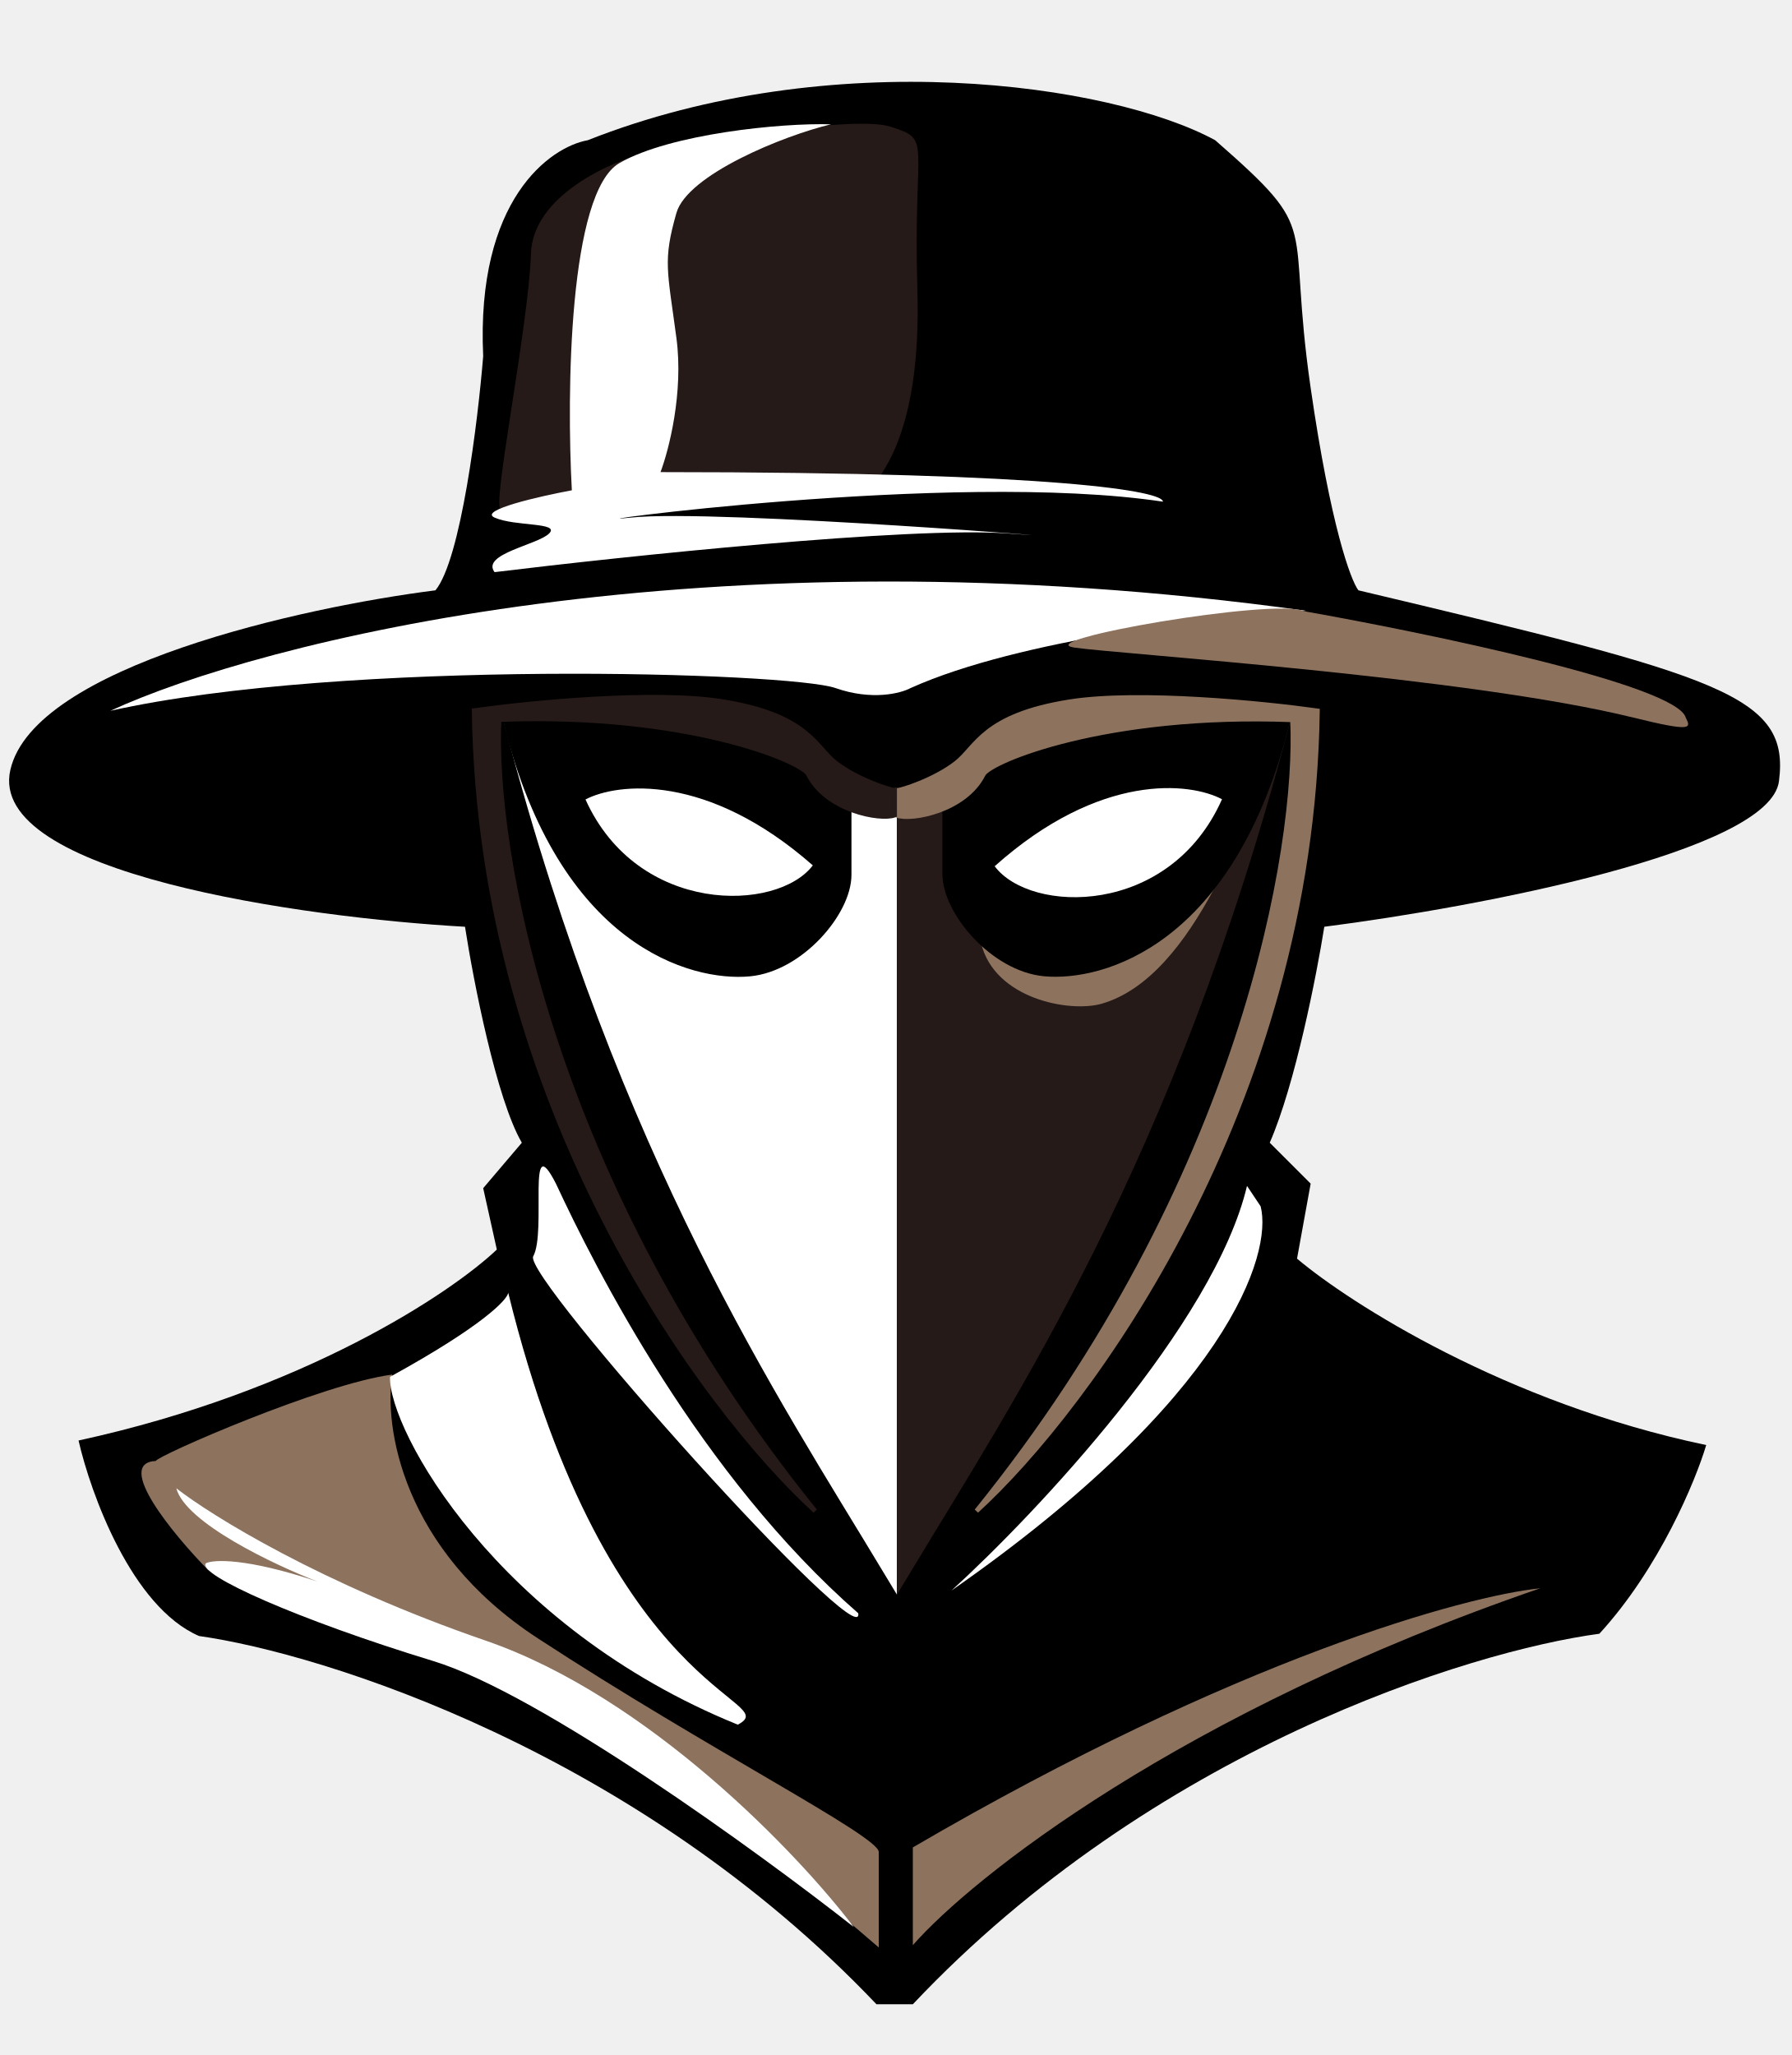
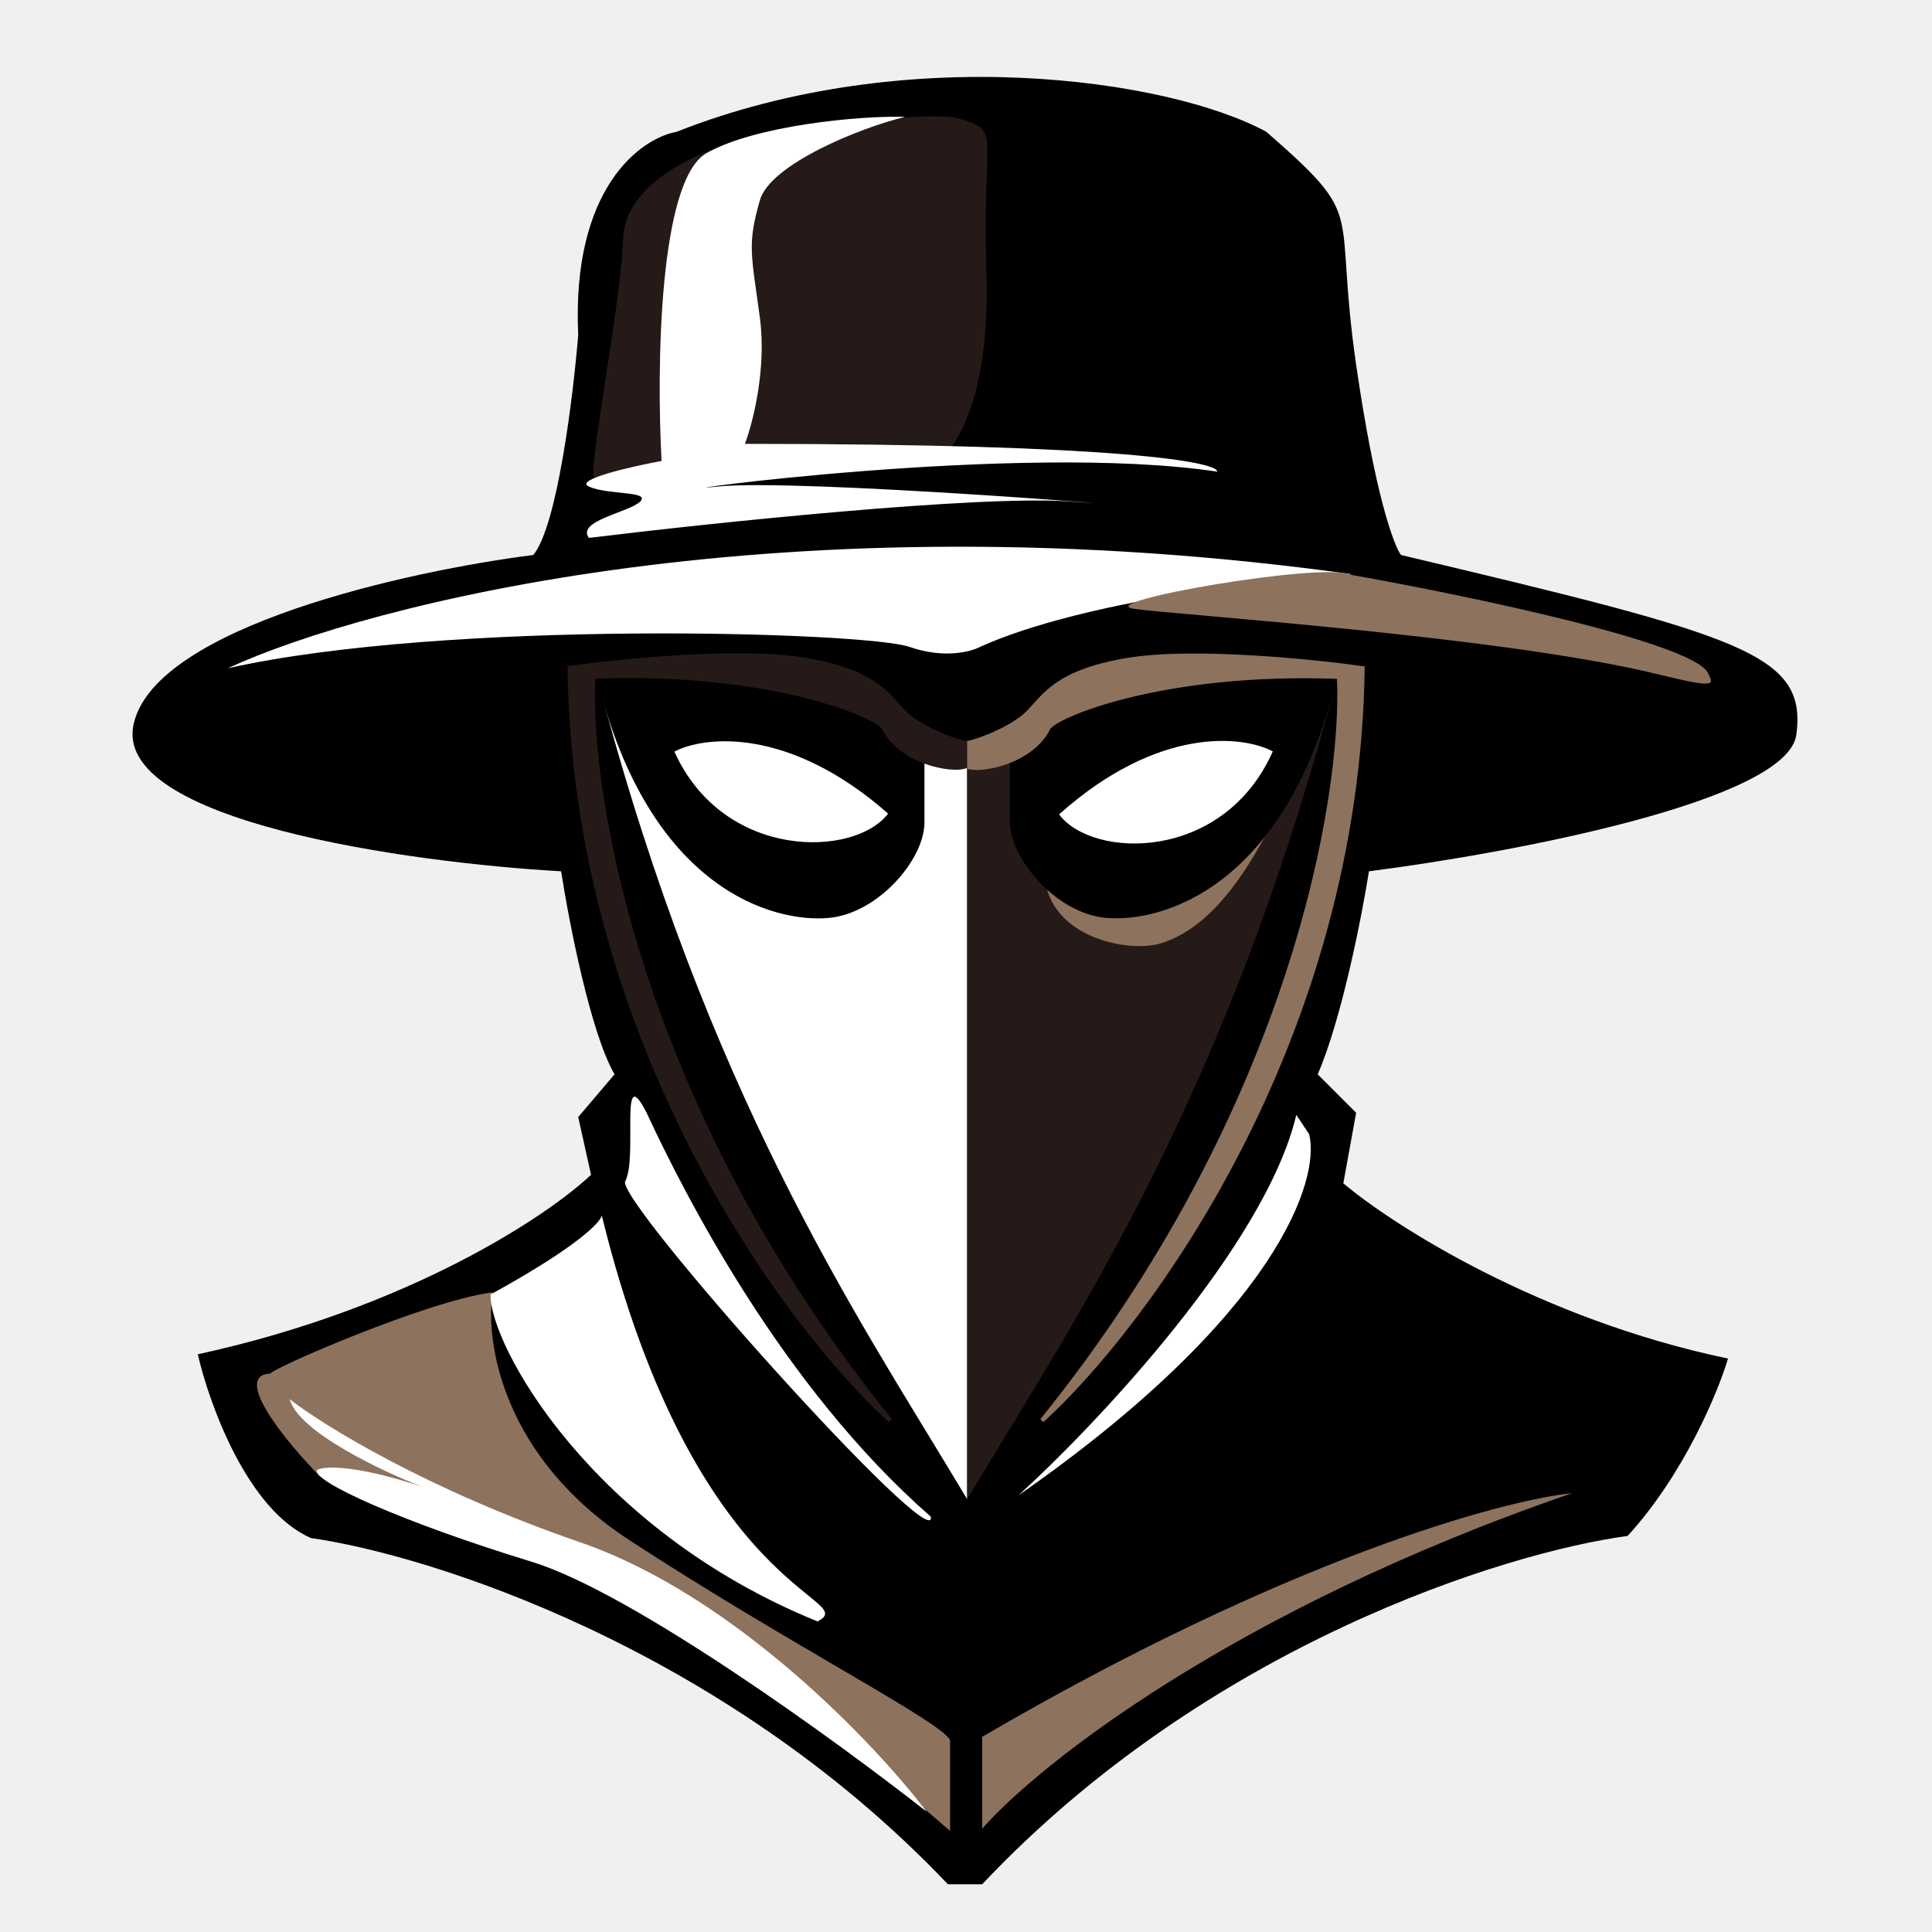
- <svg xmlns="http://www.w3.org/2000/svg" width="394" height="452" viewBox="0 0 394 452" fill="none">
+ <svg xmlns="http://www.w3.org/2000/svg" width="130" height="130" viewBox="0 0 394 452" fill="none">
  <path d="M279.276 251.342C284.876 238.542 289.609 214.342 291.276 203.842C325.109 199.508 389.276 187.341 391.276 171.842C393.715 152.939 378.776 148.842 298.776 129.842C297.109 127.675 292.676 115.742 288.276 85.342C282.776 47.342 291.276 51.842 267.276 30.842C244.276 18.341 182.876 9.642 129.276 30.842C120.942 32.342 104.676 43.941 106.276 78.341C105.109 92.675 101.376 123.042 95.775 129.842C66.775 133.508 7.476 146.541 2.276 169.341C-2.924 192.141 66.775 201.842 102.276 203.842C104.109 215.675 109.176 241.742 114.776 251.342L106.276 261.341L109.276 274.842C99.275 284.342 66.876 306.042 17.276 316.842C19.942 328.508 28.976 353.442 43.776 359.842C70.942 363.675 139.976 385.242 192.776 440.842H195.776L200.776 440.842C253.576 384.842 323.276 363.175 351.776 359.342C364.976 344.942 372.942 325.675 375.276 317.842C331.276 308.642 296.942 286.675 285.276 276.842L288.276 260.341L279.276 251.342Z" fill="black" />
  <path d="M193.275 428.342V407.342C193.275 403.842 155.776 384.842 118.276 360.342C88.275 340.742 84.442 313.508 86.275 302.342C70.775 304.342 34.276 320.342 34.276 321.342C25.076 321.742 38.109 337.508 45.776 345.342L120.275 367.342C150.675 384.542 176.942 411.175 186.275 422.342L193.275 428.342Z" fill="#8D725D" />
  <path d="M195.776 345.342V180.856C186.29 180.856 181.283 176.857 179.966 174.857C167.318 158.059 129.902 158.192 112.776 160.359C137.776 254.842 172.276 306.342 195.776 345.342Z" fill="white" stroke="white" stroke-width="3" />
  <path d="M198.776 345.342V180.856C208.261 180.856 213.268 176.857 214.585 174.857C227.233 158.059 264.649 158.192 281.776 160.359C256.776 254.842 222.276 306.342 198.776 345.342Z" fill="#251A18" stroke="#251A18" stroke-width="3" />
  <path d="M280.776 164.342C257.632 210.498 234.488 219.73 215.776 207.421C218.73 219.73 235.308 222.807 242.366 220.756C263.048 214.744 274.374 178.701 280.776 164.342Z" fill="#8D725D" />
  <path d="M160.276 160.85C147.776 157.469 152.276 160.532 112.276 158.842C124.276 207.079 152.609 214.385 164.776 213.258C175.545 212.26 185.776 200.297 185.776 192.407V178.883C179.276 176.065 177.276 170.993 177.276 170.993C177.276 170.993 173.194 164.344 160.276 160.85Z" fill="black" stroke="black" stroke-width="3" />
  <path d="M234.276 160.367C246.776 156.957 242.276 160.047 282.276 158.342C270.276 207.003 241.942 214.373 229.776 213.236C219.006 212.229 208.776 200.161 208.776 192.202V178.559C215.276 175.716 217.276 170.6 217.276 170.6C217.276 170.6 221.357 163.892 234.276 160.367Z" fill="black" stroke="black" stroke-width="3" />
  <path d="M128.776 175.842C135.776 172.175 155.576 169.942 178.776 190.342C170.942 200.675 140.276 201.342 128.776 175.842Z" fill="white" />
  <path d="M268.776 175.795C261.776 172.069 241.976 169.8 218.776 190.529C226.609 201.029 257.276 201.707 268.776 175.795Z" fill="white" />
  <path d="M197.276 179.341V173.842C198.276 173.842 205.523 171.538 210.276 167.842C214.776 164.342 216.276 157.341 235.276 154.341C250.476 151.941 277.942 154.675 289.776 156.341C288.576 243.541 239.276 310.008 214.776 332.342C273.576 259.542 285.609 186.008 284.276 158.341C243.076 156.741 217.707 167.478 216.276 170.342C212.276 178.342 200.442 180.508 197.276 179.341Z" fill="#8D725D" stroke="#8D725D" />
  <path d="M196.776 179.294V173.793C195.776 173.793 188.528 171.488 183.776 167.791C179.276 164.29 177.776 157.288 158.776 154.287C143.576 151.886 116.109 154.62 104.276 156.287C105.476 243.514 154.776 310.001 179.276 332.342C120.476 259.519 108.442 185.963 109.776 158.288C150.976 156.687 176.344 167.427 177.776 170.292C181.776 178.294 193.609 180.461 196.776 179.294Z" fill="#251A18" stroke="#251A18" />
  <path d="M277.276 265.342L274.276 260.842C267.076 291.242 227.942 332.842 209.276 349.842C270.076 307.442 279.942 275.842 277.276 265.342Z" fill="white" />
  <path d="M188.776 354.842C153.976 324.442 131.109 279.342 122.276 260.342C115.776 247.596 120.276 270.842 117.276 276.342C114.876 280.742 190.276 364.842 188.776 354.842Z" fill="white" />
  <path d="M162.275 379.342C109.276 357.842 85.448 314.508 85.781 302.842C106.181 291.642 111.614 285.842 111.781 284.342C133.781 373.842 172.776 373.842 162.275 379.342Z" fill="white" />
  <path d="M69.775 347.842C54.175 342.642 46.942 343.008 45.276 343.842C43.276 346.342 65.775 356.342 95.275 365.342C118.876 372.542 166.776 407.342 187.776 423.842C175.776 408.008 142.776 373.242 106.776 360.842C70.775 348.442 46.442 333.342 38.776 327.342C40.776 334.942 60.276 344.175 69.775 347.842Z" fill="white" />
  <path d="M287.276 134.342C154.876 115.942 56.776 141.342 24.276 156.342C75.775 144.842 173.776 147.842 183.776 151.342C191.776 154.142 198.109 152.508 200.276 151.342C224.276 140.542 268.276 135.508 287.276 134.342Z" fill="white" />
  <path d="M370.775 157.841C368.775 150.641 314.158 139.272 286.825 134.439C280.325 131.439 225.923 140.895 236.325 142.439C245.775 143.842 322.775 148.842 359.275 157.841C372.275 161.047 371.942 160.175 370.775 157.841Z" fill="#8D725D" />
  <path d="M201.776 63.842C202.776 97.341 192.276 105.341 192.276 106.841C165.776 108.008 112.276 110.642 110.276 111.842C107.776 113.342 116.276 71.842 116.776 55.842C117.176 43.042 134.276 35.508 142.776 33.342C157.276 30.508 188.176 25.442 195.776 27.841C205.276 30.841 200.776 30.341 201.776 63.842Z" fill="#251A18" />
  <path d="M221.776 117.342C200.176 115.742 137.442 122.342 108.776 125.842C105.776 121.842 118.276 119.842 120.776 117.342C123.276 114.842 113.276 115.842 108.776 113.842C105.176 112.242 118.609 109.175 125.776 107.842C124.609 86.508 125.076 42.242 136.276 35.842C147.476 29.442 171.776 27.008 182.776 27.342C172.276 29.842 151.176 38.442 148.776 46.842C145.776 57.342 146.776 59.342 148.776 74.342C150.376 86.342 147.109 99.008 145.276 103.842C234.076 103.842 255.942 108.175 255.776 110.342C209.276 103.342 120.276 115.842 138.776 113.842C157.276 111.842 248.776 119.342 221.776 117.342Z" fill="white" />
  <path d="M200.776 427.842V406.342C271.976 364.742 322.442 351.008 338.776 349.342C259.576 376.542 213.776 413.008 200.776 427.842Z" fill="#8D725D" />
</svg>
